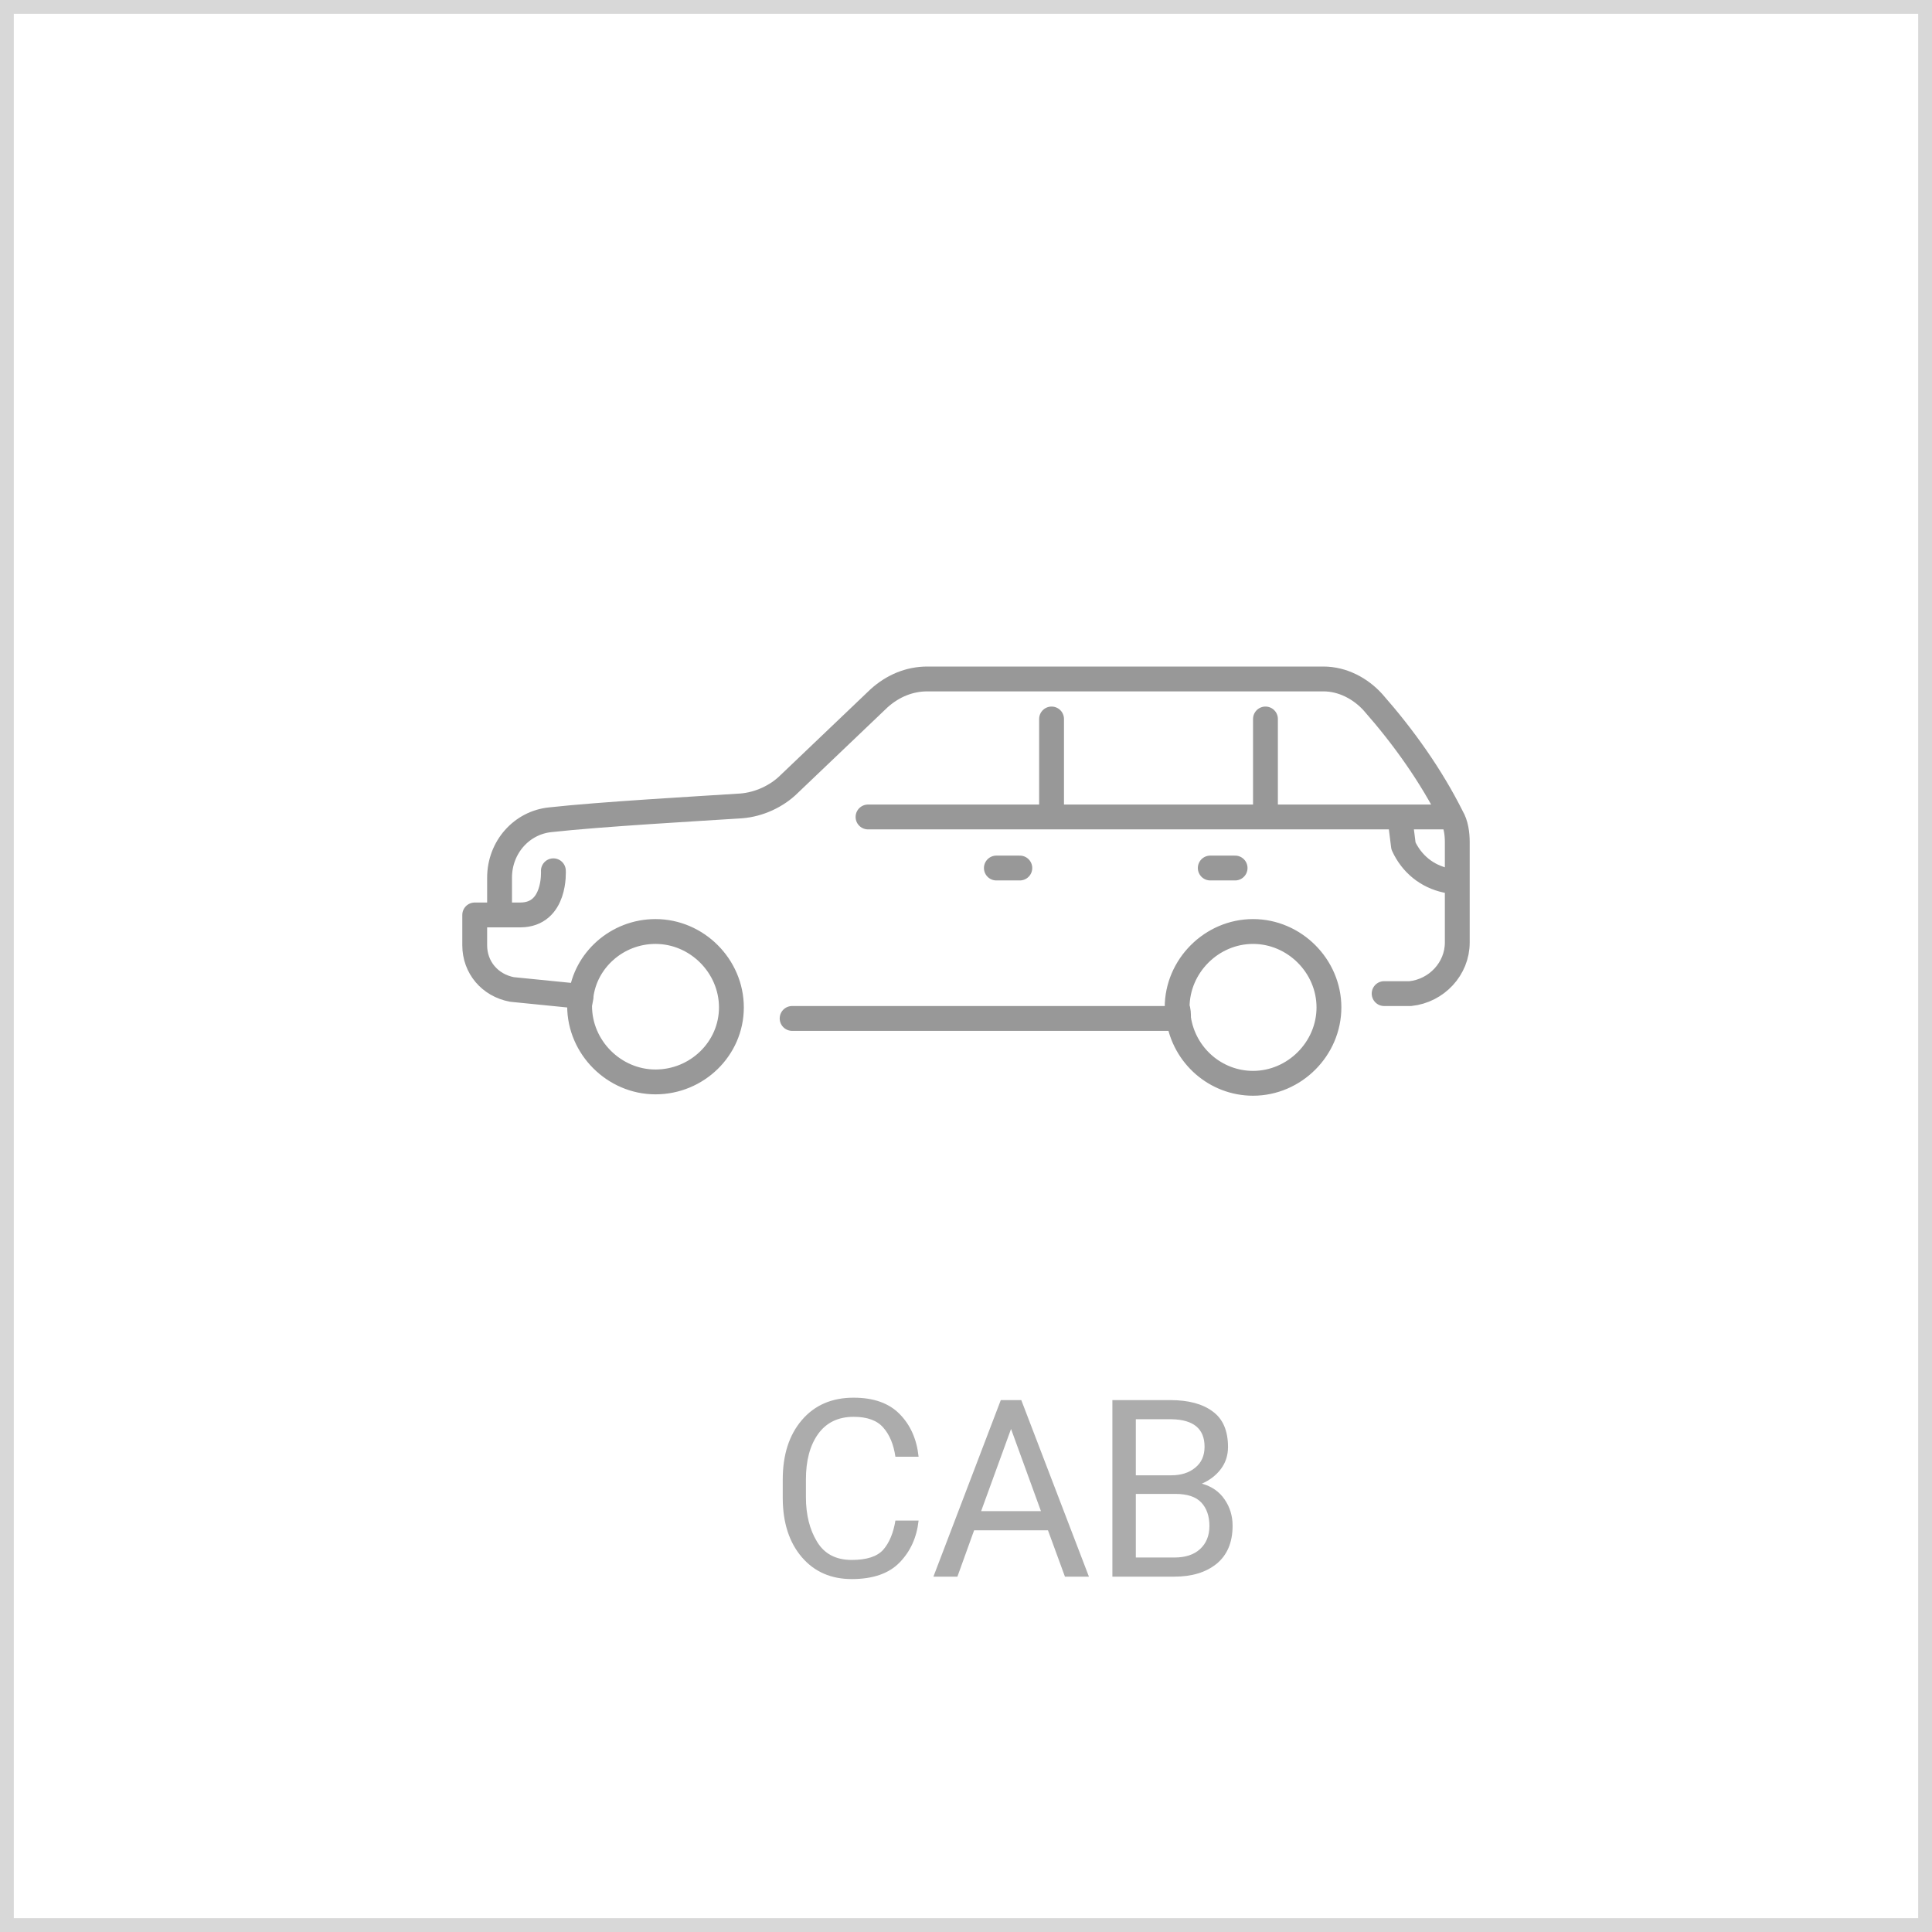
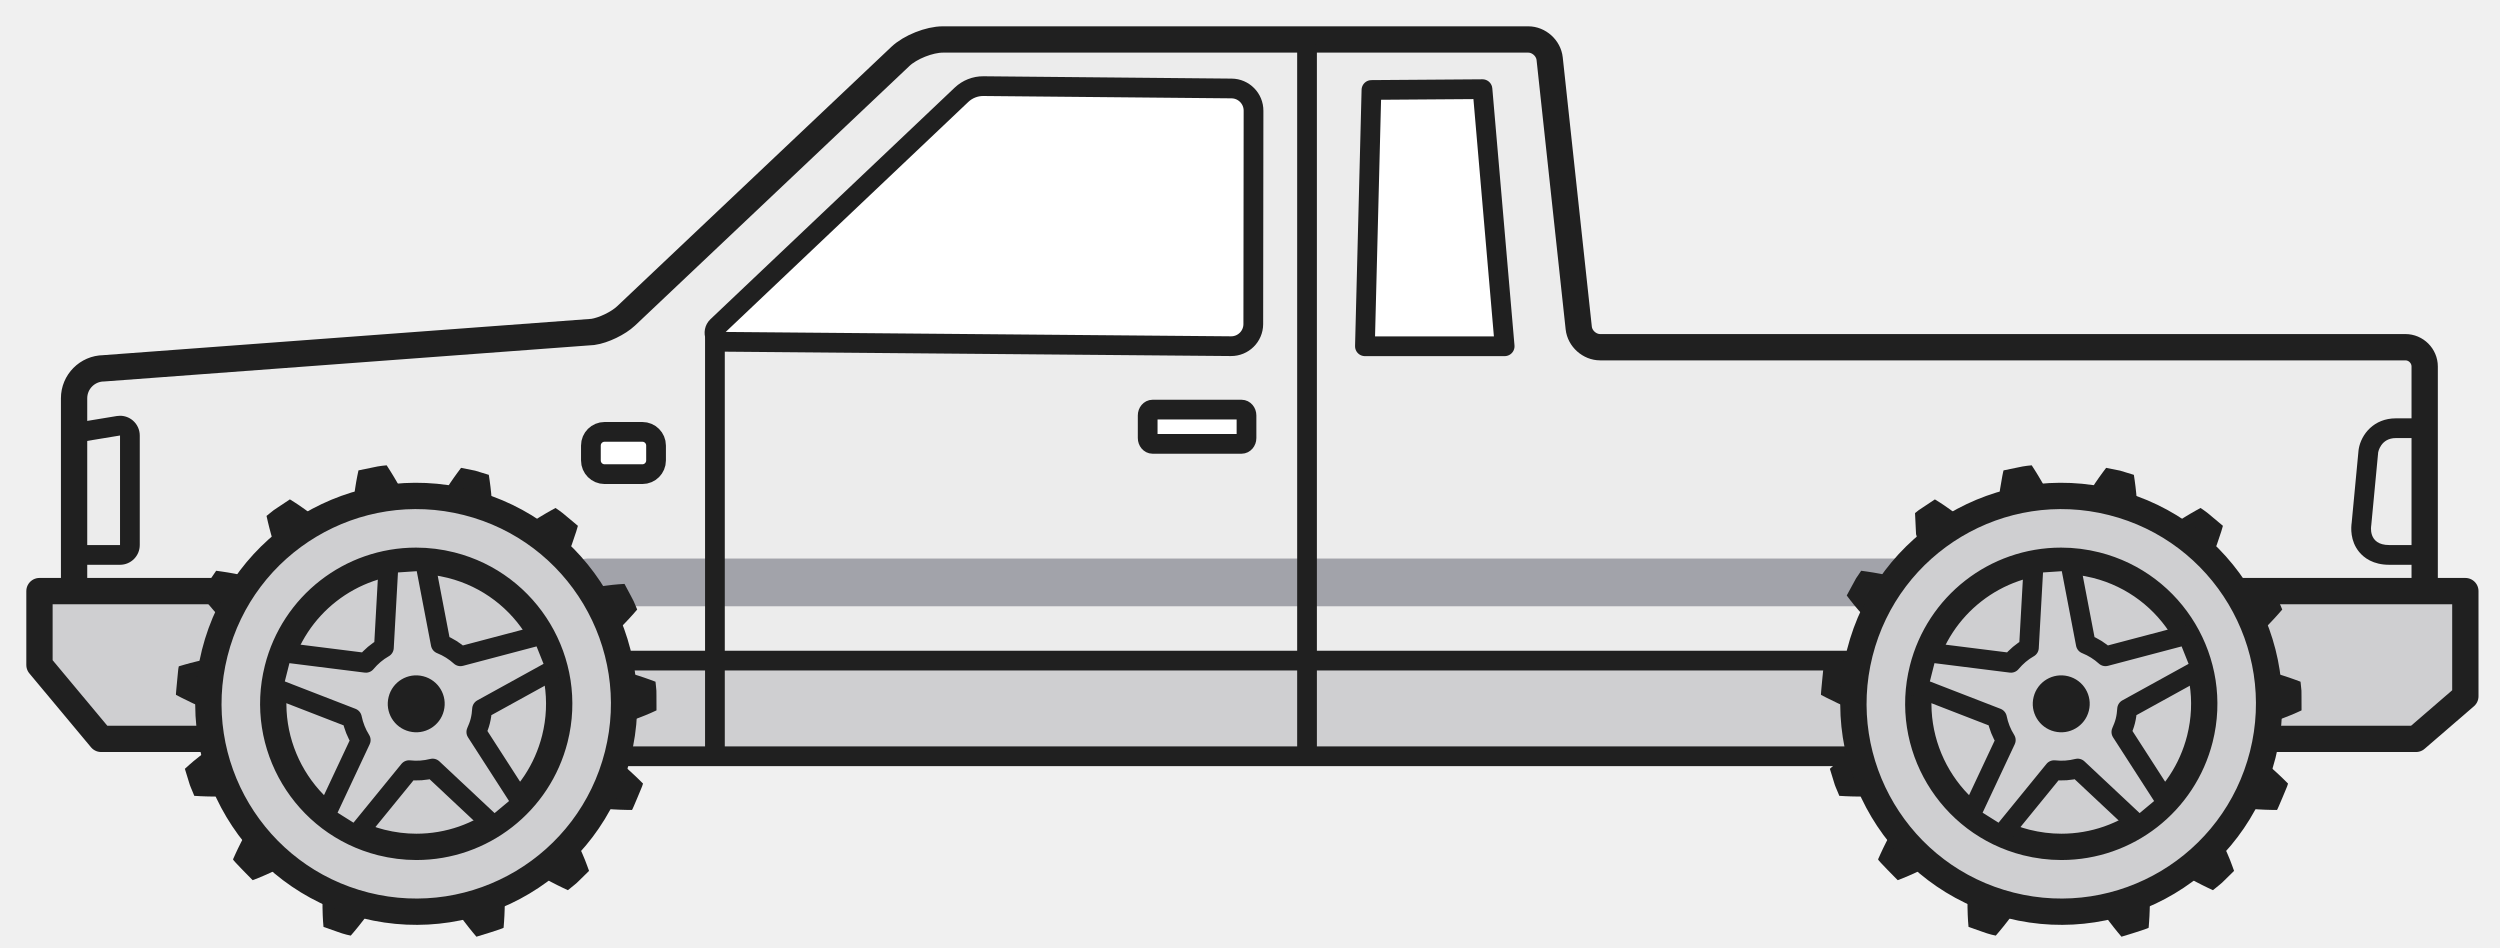
- <svg xmlns="http://www.w3.org/2000/svg" width="112px" height="112px" viewBox="0 0 112 112" version="1.1">
-   <defs />
+ <svg xmlns="http://www.w3.org/2000/svg" width="95px" height="36px" viewBox="0 0 95 36" version="1.1">
  <g id="Page-1" stroke="none" stroke-width="1" fill="none" fill-rule="evenodd">
-     <g id="Body-Type" transform="translate(-24, -224)">
-       <g id="Box---Body-Type" transform="translate(24, 224)">
-         <rect id="Rectangle" stroke="#D8D8D8" stroke-width="0.8" fill="#FFFFFF" x="0.4" y="0.4" width="111.2" height="111.2" />
-         <g id="Box-Text" transform="translate(2.4, 78.4)" stroke-width="1">
-           <g id="TEXT">
-             <rect id="white-bg" fill="#FFFFFF" x="0" y="0" width="107" height="16.8" />
-             <text font-family="Roboto-Regular, Roboto" font-size="14.4" font-weight="normal" fill="#989898">
-               <tspan x="56" y="13" text-anchor="middle">CAB</tspan>
-             </text>
-             <g id="color-/-grey" style="mix-blend-mode: overlay;" fill="#989898">
-               <rect id="color" x="0" y="0" width="107.128" height="17.2" />
-             </g>
-           </g>
-         </g>
-         <g id="SUV-icon" transform="translate(25.6, 38.4)" stroke-width="1">
-           <g id="Group">
-             <rect id="white-bg" fill="#FFFFFF" x="0" y="0" width="60.8" height="25.6" />
-             <path d="M32.16,11.92 L33.52,11.92 M44.56,11.92 L46,11.92 M54.64,19.2 L56.16,19.2 C57.68,19.04 58.88,17.76 58.88,16.24 L58.88,10.4 C58.88,9.92 58.8,9.36 58.56,8.96 C57.36,6.56 55.76,4.32 54,2.32 C53.28,1.52 52.24,0.96 51.12,0.96 L28.16,0.96 C27.12,0.96 26.16,1.36 25.36,2.08 L20.16,7.04 C19.44,7.76 18.4,8.24 17.36,8.32 C14.88,8.48 9.2,8.8 6.32,9.12 C4.64,9.28 3.36,10.72 3.36,12.48 L3.36,14.64 L1.92,14.64 L1.92,16.4 C1.92,17.68 2.8,18.72 4.08,18.96 L8.08,19.36 M42.72,20.64 L20.32,20.64" id="Shape" stroke="#000000" stroke-width="1.44" stroke-linecap="round" stroke-linejoin="round" />
-             <path d="M8.08,19.36 C8.08,19.52 8,19.76 8,19.92 C8,22.32 10,24.32 12.4,24.32 C14.8,24.32 16.8,22.4 16.8,20 C16.8,17.6 14.8,15.6 12.4,15.6 C10.16,15.6 8.32,17.28 8.08,19.36 M42.72,20.64 C43.04,22.8 44.88,24.4 47.04,24.4 C49.44,24.4 51.44,22.4 51.44,20 C51.44,17.6 49.44,15.6 47.04,15.6 C44.64,15.6 42.64,17.6 42.64,20 C42.72,20.16 42.72,20.4 42.72,20.64 M24.72,8.96 L58.24,8.96 M35.36,3.28 L35.36,8.8 M47.76,3.28 L47.76,8.8 M6.48,12.08 C6.48,12.08 6.64,14.64 4.56,14.64 L3.44,14.64 M58.24,12.64 C57.12,12.4 56.24,11.68 55.76,10.64 L55.6,9.36" id="Shape" stroke="#000000" stroke-width="1.44" stroke-linecap="round" stroke-linejoin="round" />
-             <g id="color-/-grey" style="mix-blend-mode: screen;" fill="#989898">
-               <rect id="color" x="0" y="0" width="61.073" height="26.306" />
-             </g>
-           </g>
-         </g>
+     <g id="Car-Model-Icons---Greyscale" transform="translate(-268, -109)">
+       <g id="Group-131" transform="translate(269, 110)">
+         <path d="M21.528,11.613 C21.928,11.557 22.496,11.283 22.789,11.006 L33.217,1.142 C33.591,0.789 34.317,0.5 34.831,0.5 L57.074,0.5 C57.478,0.5 57.844,0.829 57.887,1.231 L58.992,11.464 C59.035,11.865 59.401,12.194 59.805,12.194 L90.404,12.194 C90.807,12.194 91.138,12.525 91.138,12.928 L91.138,21.38 C91.138,21.784 91.255,22.115 91.396,22.115 L91.722,22.115 C92.049,22.115 92.351,21.694 92.351,21.967 C92.351,22.238 89.232,25.708 89.232,25.708 C88.962,26.009 88.41,26.255 88.006,26.255 L2.874,26.255 C2.469,26.255 2.096,25.927 2.044,25.526 L1.808,23.733 C1.756,23.332 1.758,22.676 1.815,22.277 L1.815,14.135 C1.815,13.511 2.317,13.004 2.941,12.996 L21.528,11.613 Z" id="Fill-1" fill="#ECECEC" />
+         <path d="M21.528,11.613 C21.928,11.557 22.496,11.283 22.789,11.006 L33.217,1.142 C33.591,0.789 34.317,0.5 34.831,0.5 L57.074,0.5 C57.478,0.5 57.844,0.829 57.887,1.231 L58.992,11.464 C59.035,11.865 59.401,12.194 59.805,12.194 L90.404,12.194 C90.807,12.194 91.138,12.525 91.138,12.928 L91.138,21.38 C91.138,21.784 91.255,22.115 91.396,22.115 L91.722,22.115 C92.049,22.115 92.351,21.694 92.351,21.967 C92.351,22.238 89.232,25.708 89.232,25.708 C88.962,26.009 88.41,26.255 88.006,26.255 L2.874,26.255 C2.469,26.255 2.096,25.927 2.044,25.526 L1.808,23.733 C1.756,23.332 1.758,22.676 1.815,22.277 L1.815,14.135 C1.815,13.511 2.317,13.004 2.941,12.996 L21.528,11.613 Z" id="Stroke-3" stroke="#202020" />
+         <polygon id="Fill-5" fill="#E5E53C" points="69.319 24.736 25.844 24.736 20.119 26.181 71.108 26.181" />
+         <path d="M20.817,21.542 C20.817,21.814 21.04,22.037 21.312,22.037 L73.916,22.037 C74.188,22.037 74.412,21.814 74.412,21.542 L74.412,20.721 C74.412,20.448 74.188,20.225 73.916,20.225 L21.312,20.225 C21.04,20.225 20.817,20.448 20.817,20.721 L20.817,21.542 Z" id="Fill-9" fill="#A2A3AA" />
+         <polygon id="Fill-11" fill="#CFCFD1" points="16.602 27.737 76.683 27.737 76.355 24.103 17.044 24.103" />
+         <polygon id="Stroke-13" stroke="#202020" stroke-width="0.75" stroke-linecap="round" stroke-linejoin="round" points="16.602 27.737 76.683 27.737 76.355 24.103 17.044 24.103" />
+         <polygon id="Fill-15" fill="#CFCFD1" points="75.977 27.077 90.808 27.077 92.683 25.459 92.683 21.462 75.648 21.462" />
+         <polygon id="Stroke-17" stroke="#202020" stroke-linecap="round" stroke-linejoin="round" points="75.977 27.077 90.808 27.077 92.683 25.459 92.683 21.462 75.648 21.462" />
+         <polygon id="Fill-19" fill="#CFCFD1" points="20.341 21.462 0.5 21.462 0.5 24.269 2.843 27.077 19.899 27.077" />
+         <polygon id="Stroke-21" stroke="#202020" stroke-linecap="round" stroke-linejoin="round" points="20.341 21.462 0.5 21.462 0.5 24.269 2.843 27.077 19.899 27.077" />
+         <path d="M3.561,14.799 C3.52,14.799 3.479,14.802 3.439,14.809 L1.996,15.047 C1.634,15.107 1.368,15.42 1.368,15.787 L1.368,19.712 C1.368,20.126 1.704,20.462 2.118,20.462 L3.561,20.462 C3.975,20.462 4.311,20.126 4.311,19.712 L4.311,15.549 C4.311,15.329 4.214,15.12 4.046,14.977 C3.91,14.861 3.737,14.799 3.561,14.799 M3.561,15.549 L3.561,19.712 L2.118,19.712 L2.118,15.787 L3.561,15.549" id="Fill-23" fill="#202020" />
+         <path d="M11.264,32.797 C11.264,32.797 11.379,32.852 11.551,32.932 C11.722,33.02 11.969,33.084 12.207,33.175 C12.444,33.273 12.698,33.307 12.882,33.359 C13.067,33.404 13.191,33.434 13.191,33.434 C13.191,33.434 12.998,33.721 12.782,33.999 C12.568,34.279 12.329,34.553 12.329,34.553 C12.329,34.553 12.263,34.538 12.164,34.516 C12.064,34.495 11.936,34.447 11.808,34.403 C11.55,34.313 11.293,34.222 11.293,34.222 C11.293,34.222 11.286,34.133 11.275,34.002 C11.266,33.87 11.259,33.684 11.256,33.507 C11.248,33.147 11.264,32.797 11.264,32.797" id="Fill-25" fill="#202020" />
+         <path d="M8.493,30.394 C8.493,30.394 8.573,30.493 8.694,30.642 C8.815,30.788 8.966,30.995 9.153,31.168 C9.333,31.347 9.503,31.539 9.657,31.653 C9.804,31.775 9.9,31.857 9.9,31.857 C9.9,31.857 9.594,32.019 9.267,32.168 C9.104,32.243 8.938,32.314 8.811,32.365 C8.684,32.417 8.601,32.447 8.601,32.447 C8.601,32.447 7.832,31.676 7.854,31.656 C7.854,31.656 7.999,31.322 8.16,31.008 C8.319,30.691 8.493,30.394 8.493,30.394" id="Fill-27" fill="#202020" />
+         <path d="M7.139,27.33 C7.139,27.33 7.165,27.455 7.202,27.642 C7.251,27.827 7.332,28.068 7.405,28.311 C7.484,28.553 7.596,28.783 7.664,28.961 C7.701,29.049 7.731,29.123 7.76,29.171 C7.786,29.22 7.801,29.248 7.801,29.248 C7.801,29.248 7.712,29.253 7.579,29.261 C7.443,29.267 7.268,29.271 7.094,29.269 C6.743,29.267 6.383,29.242 6.383,29.242 C6.383,29.242 6.357,29.178 6.318,29.084 C6.282,28.989 6.22,28.867 6.185,28.735 C6.105,28.475 6.025,28.215 6.025,28.215 C6.025,28.215 6.091,28.155 6.19,28.066 C6.288,27.978 6.422,27.864 6.567,27.753 C6.85,27.529 7.139,27.33 7.139,27.33" id="Fill-29" fill="#202020" />
+         <path d="M7.178,23.983 C7.178,23.983 7.154,24.108 7.116,24.296 C7.097,24.389 7.074,24.498 7.051,24.616 C7.04,24.733 7.028,24.86 7.016,24.988 C7.004,25.113 6.991,25.241 6.981,25.36 C6.972,25.479 6.979,25.59 6.979,25.684 L6.979,26.003 C6.979,26.003 6.657,25.877 6.332,25.726 C6.009,25.576 5.686,25.404 5.686,25.404 C5.686,25.404 5.684,25.335 5.697,25.233 C5.705,25.131 5.718,24.997 5.732,24.86 C5.744,24.726 5.758,24.59 5.768,24.488 C5.771,24.438 5.78,24.395 5.785,24.366 C5.791,24.337 5.795,24.32 5.795,24.32 C5.795,24.32 6.145,24.212 6.491,24.13 C6.836,24.044 7.178,23.983 7.178,23.983" id="Fill-31" fill="#202020" />
+         <path d="M8.605,20.954 C8.605,20.954 8.584,20.978 8.549,21.021 C8.517,21.067 8.473,21.133 8.419,21.212 C8.366,21.291 8.303,21.383 8.236,21.481 C8.167,21.578 8.096,21.684 8.041,21.799 C7.922,22.024 7.788,22.241 7.714,22.416 C7.64,22.593 7.59,22.71 7.59,22.71 C7.59,22.71 7.345,22.459 7.111,22.186 C6.87,21.912 6.664,21.628 6.664,21.628 C6.664,21.628 6.793,21.389 6.924,21.15 C6.957,21.09 6.99,21.03 7.02,20.974 C7.056,20.921 7.089,20.872 7.118,20.83 C7.175,20.746 7.214,20.689 7.214,20.689 C7.214,20.689 7.574,20.734 7.919,20.8 C8.091,20.832 8.262,20.87 8.389,20.898 C8.518,20.932 8.605,20.954 8.605,20.954" id="Fill-33" fill="#202020" />
+         <path d="M11.175,18.806 C11.175,18.806 11.062,18.866 10.894,18.956 C10.724,19.041 10.52,19.198 10.305,19.334 C10.196,19.399 10.096,19.479 10.005,19.556 C9.912,19.632 9.825,19.702 9.752,19.762 C9.678,19.823 9.616,19.872 9.573,19.908 C9.533,19.946 9.511,19.969 9.511,19.969 C9.511,19.969 9.482,19.885 9.438,19.759 C9.396,19.633 9.347,19.468 9.299,19.298 C9.204,18.959 9.128,18.605 9.128,18.605 C9.128,18.605 9.182,18.562 9.261,18.498 C9.3,18.466 9.347,18.429 9.397,18.389 C9.449,18.353 9.506,18.315 9.562,18.278 C9.788,18.127 10.016,17.976 10.016,17.976 C10.016,17.976 10.318,18.159 10.612,18.374 C10.904,18.584 11.175,18.806 11.175,18.806" id="Fill-35" fill="#202020" />
+         <path d="M14.399,17.907 C14.399,17.907 14.273,17.92 14.083,17.939 C13.894,17.964 13.638,17.971 13.391,18.035 C13.143,18.091 12.889,18.124 12.71,18.192 C12.527,18.248 12.406,18.285 12.406,18.285 C12.406,18.285 12.437,17.938 12.492,17.584 C12.518,17.407 12.549,17.228 12.576,17.094 C12.601,16.958 12.622,16.875 12.622,16.875 C12.622,16.875 12.888,16.821 13.155,16.765 C13.42,16.701 13.693,16.682 13.693,16.682 C13.693,16.682 13.893,16.985 14.069,17.292 C14.247,17.598 14.399,17.907 14.399,17.907" id="Fill-37" fill="#202020" />
+         <path d="M17.704,18.457 C17.704,18.457 17.675,18.445 17.624,18.423 C17.572,18.401 17.501,18.368 17.407,18.343 C17.225,18.287 16.981,18.212 16.738,18.138 C16.489,18.087 16.239,18.038 16.052,18 C15.958,17.978 15.879,17.973 15.823,17.968 C15.768,17.963 15.736,17.959 15.736,17.959 C15.736,17.959 15.781,17.883 15.848,17.768 C15.916,17.654 16.011,17.496 16.108,17.353 C16.303,17.063 16.521,16.778 16.521,16.778 L17.055,16.885 C17.315,16.964 17.575,17.044 17.575,17.044 C17.575,17.044 17.632,17.399 17.665,17.747 C17.683,17.917 17.691,18.103 17.697,18.235 C17.702,18.368 17.704,18.457 17.704,18.457" id="Fill-39" fill="#202020" />
+         <path d="M20.48,20.325 C20.48,20.325 20.391,20.234 20.257,20.098 C20.131,19.953 19.923,19.804 19.732,19.637 C19.544,19.464 19.323,19.335 19.168,19.224 C19.01,19.117 18.905,19.046 18.905,19.046 C18.905,19.046 19.186,18.846 19.488,18.661 C19.789,18.475 20.109,18.303 20.109,18.303 C20.109,18.303 20.339,18.45 20.542,18.632 C20.751,18.806 20.96,18.981 20.96,18.981 C20.96,18.981 20.938,19.064 20.897,19.196 C20.856,19.326 20.799,19.498 20.738,19.667 C20.618,20.005 20.48,20.325 20.48,20.325" id="Fill-41" fill="#202020" />
+         <path d="M22.229,23.182 C22.229,23.182 22.22,23.151 22.204,23.098 C22.184,23.045 22.152,22.973 22.116,22.885 C22.079,22.797 22.037,22.694 21.99,22.584 C21.946,22.473 21.897,22.355 21.833,22.245 C21.708,22.023 21.602,21.79 21.494,21.633 C21.388,21.474 21.317,21.368 21.317,21.368 C21.317,21.368 21.662,21.301 22.019,21.256 C22.377,21.205 22.731,21.188 22.731,21.188 C22.731,21.188 22.86,21.428 22.987,21.668 C23.055,21.787 23.111,21.911 23.148,22.006 C23.187,22.1 23.213,22.163 23.213,22.163 C23.213,22.163 22.979,22.439 22.734,22.691 C22.612,22.819 22.49,22.941 22.394,23.031 C22.295,23.121 22.229,23.182 22.229,23.182" id="Fill-43" fill="#202020" />
+         <path d="M22.617,26.505 C22.617,26.505 22.63,26.379 22.648,26.19 C22.668,25.999 22.65,25.744 22.654,25.49 C22.66,25.363 22.648,25.236 22.634,25.117 C22.621,24.999 22.609,24.889 22.599,24.794 C22.59,24.699 22.582,24.62 22.576,24.565 C22.565,24.51 22.559,24.479 22.559,24.479 C22.559,24.479 22.646,24.5 22.776,24.533 C22.9,24.567 23.068,24.615 23.235,24.669 C23.571,24.775 23.909,24.905 23.909,24.905 C23.909,24.905 23.916,24.974 23.927,25.075 C23.931,25.126 23.937,25.186 23.943,25.248 C23.944,25.313 23.944,25.381 23.945,25.448 C23.946,25.721 23.947,25.994 23.947,25.994 C23.947,25.994 23.631,26.146 23.288,26.273 C22.952,26.401 22.617,26.505 22.617,26.505" id="Fill-45" fill="#202020" />
+         <path d="M21.594,29.694 C21.594,29.694 21.654,29.582 21.744,29.415 C21.789,29.331 21.848,29.235 21.899,29.128 C21.945,29.017 21.993,28.899 22.043,28.782 C22.092,28.666 22.143,28.549 22.189,28.439 C22.224,28.323 22.256,28.218 22.283,28.127 C22.34,27.944 22.377,27.822 22.377,27.822 C22.377,27.822 22.649,28.038 22.912,28.277 C23.178,28.515 23.435,28.776 23.435,28.776 C23.435,28.776 23.429,28.793 23.42,28.82 C23.412,28.849 23.4,28.89 23.378,28.936 C23.339,29.03 23.286,29.155 23.234,29.282 C23.18,29.407 23.127,29.532 23.088,29.627 C23.051,29.721 23.016,29.779 23.016,29.779 C23.016,29.779 22.649,29.779 22.294,29.756 C21.937,29.736 21.594,29.694 21.594,29.694" id="Fill-47" fill="#202020" />
+         <path d="M19.329,32.159 C19.329,32.159 19.355,32.142 19.401,32.111 C19.45,32.083 19.512,32.033 19.586,31.972 C19.73,31.847 19.938,31.698 20.122,31.524 C20.302,31.344 20.487,31.169 20.619,31.031 C20.741,30.883 20.821,30.785 20.821,30.785 C20.821,30.785 20.981,31.098 21.125,31.43 C21.199,31.597 21.263,31.761 21.308,31.885 C21.352,32.01 21.384,32.094 21.384,32.094 L20.995,32.475 C20.901,32.575 20.789,32.653 20.712,32.72 C20.633,32.784 20.58,32.827 20.58,32.827 C20.58,32.827 20.251,32.678 19.941,32.513 C19.787,32.432 19.635,32.347 19.518,32.276 C19.405,32.206 19.329,32.159 19.329,32.159" id="Fill-49" fill="#202020" />
+         <path d="M16.241,33.457 L16.553,33.394 C16.743,33.367 16.983,33.278 17.226,33.207 C17.474,33.143 17.704,33.033 17.882,32.961 C18.058,32.888 18.176,32.839 18.176,32.839 C18.176,32.839 18.187,33.183 18.178,33.537 C18.169,33.89 18.137,34.252 18.137,34.252 C18.148,34.282 17.104,34.595 17.104,34.595 C17.104,34.595 17.046,34.529 16.959,34.422 C16.872,34.317 16.759,34.175 16.651,34.032 C16.433,33.747 16.241,33.457 16.241,33.457" id="Fill-51" fill="#202020" />
+         <path d="M12.883,33.403 C8.655,32.335 6.093,28.041 7.16,23.812 C8.228,19.583 12.521,17.02 16.749,18.087 C20.979,19.155 23.54,23.449 22.474,27.678 C21.405,31.907 17.112,34.471 12.883,33.403" id="Fill-53" fill="#CFCFD1" />
+         <path d="M12.883,33.403 C8.655,32.335 6.093,28.041 7.16,23.812 C8.228,19.583 12.521,17.02 16.749,18.087 C20.979,19.155 23.54,23.449 22.474,27.678 C21.405,31.907 17.112,34.471 12.883,33.403 Z" id="Stroke-55" stroke="#202020" stroke-linecap="round" stroke-linejoin="round" />
+         <path d="M14.822,31.181 C17.309,31.181 19.473,29.492 20.084,27.075 C20.817,24.169 19.051,21.209 16.145,20.476 C15.707,20.365 15.258,20.309 14.81,20.309 C12.323,20.309 10.159,21.997 9.549,24.415 C8.816,27.32 10.582,30.28 13.486,31.014 C13.926,31.124 14.375,31.181 14.821,31.181 L14.822,31.181 Z" id="Fill-57" fill="#CFCFD1" />
+         <path d="M14.822,31.181 C17.309,31.181 19.473,29.492 20.084,27.075 C20.817,24.169 19.051,21.209 16.145,20.476 C15.707,20.365 15.258,20.309 14.81,20.309 C12.323,20.309 10.159,21.997 9.549,24.415 C8.816,27.32 10.582,30.28 13.486,31.014 C13.926,31.124 14.375,31.181 14.821,31.181 L14.822,31.181 Z" id="Stroke-59" stroke="#202020" stroke-linecap="round" stroke-linejoin="round" />
+         <path d="M17.25,26.401 C17.289,26.248 17.309,26.094 17.318,25.943 L20.126,24.395 L19.614,23.116 L16.498,23.939 C16.281,23.743 16.031,23.584 15.748,23.471 L15.142,20.309 L13.767,20.401 L13.588,23.612 C13.328,23.759 13.099,23.955 12.904,24.187 L9.716,23.787 L9.378,25.124 L12.374,26.285 C12.436,26.585 12.547,26.868 12.708,27.123 L11.347,30.023 L12.514,30.756 L14.545,28.266 C14.852,28.301 15.152,28.277 15.439,28.204 L17.78,30.398 L18.839,29.515 L17.1,26.816 C17.159,26.683 17.214,26.547 17.25,26.401" id="Fill-61" fill="#CFCFD1" />
+         <path d="M17.25,26.401 C17.289,26.248 17.309,26.094 17.318,25.943 L20.126,24.395 L19.614,23.116 L16.498,23.939 C16.281,23.743 16.031,23.584 15.748,23.471 L15.142,20.309 L13.767,20.401 L13.588,23.612 C13.328,23.759 13.099,23.955 12.904,24.187 L9.716,23.787 L9.378,25.124 L12.374,26.285 C12.436,26.585 12.547,26.868 12.708,27.123 L11.347,30.023 L12.514,30.756 L14.545,28.266 C14.852,28.301 15.152,28.277 15.439,28.204 L17.78,30.398 L18.839,29.515 L17.1,26.816 C17.159,26.683 17.214,26.547 17.25,26.401 Z" id="Stroke-63" stroke="#202020" stroke-width="0.75" stroke-linecap="round" stroke-linejoin="round" />
+         <path d="M14.552,26.794 C13.972,26.648 13.621,26.061 13.768,25.482 C13.913,24.901 14.501,24.55 15.081,24.697 C15.661,24.843 16.012,25.431 15.865,26.011 C15.72,26.59 15.131,26.941 14.552,26.794" id="Fill-65" fill="#202020" />
+         <path d="M73.774,32.797 C73.774,32.797 73.889,32.852 74.062,32.932 C74.232,33.02 74.48,33.084 74.717,33.175 C74.954,33.273 75.209,33.307 75.392,33.359 C75.578,33.404 75.702,33.434 75.702,33.434 C75.702,33.434 75.509,33.721 75.293,33.999 C75.079,34.279 74.84,34.553 74.84,34.553 C74.84,34.553 74.774,34.538 74.674,34.516 C74.575,34.495 74.447,34.447 74.318,34.403 C74.061,34.313 73.804,34.222 73.804,34.222 C73.804,34.222 73.796,34.133 73.786,34.002 C73.776,33.87 73.77,33.684 73.766,33.507 C73.759,33.147 73.774,32.797 73.774,32.797" id="Fill-67" fill="#202020" />
+         <path d="M71.005,30.394 C71.005,30.394 71.085,30.493 71.205,30.642 C71.327,30.788 71.478,30.995 71.665,31.168 C71.845,31.347 72.015,31.539 72.168,31.653 C72.315,31.775 72.412,31.857 72.412,31.857 C72.412,31.857 72.106,32.019 71.778,32.168 C71.616,32.243 71.45,32.314 71.323,32.365 C71.196,32.417 71.113,32.447 71.113,32.447 C71.113,32.447 70.344,31.676 70.366,31.656 C70.366,31.656 70.511,31.322 70.671,31.008 C70.83,30.691 71.005,30.394 71.005,30.394" id="Fill-69" fill="#202020" />
+         <path d="M69.65,27.33 C69.65,27.33 69.675,27.455 69.713,27.642 C69.761,27.827 69.843,28.068 69.916,28.311 C69.995,28.553 70.107,28.783 70.175,28.961 C70.212,29.049 70.242,29.123 70.27,29.171 C70.296,29.22 70.312,29.248 70.312,29.248 C70.312,29.248 70.223,29.253 70.089,29.261 C69.954,29.267 69.779,29.271 69.604,29.269 C69.254,29.267 68.894,29.242 68.894,29.242 C68.894,29.242 68.868,29.178 68.829,29.084 C68.792,28.989 68.73,28.867 68.695,28.735 C68.615,28.475 68.535,28.215 68.535,28.215 L68.701,28.066 C68.799,27.978 68.933,27.864 69.078,27.753 C69.361,27.529 69.65,27.33 69.65,27.33" id="Fill-71" fill="#202020" />
+         <path d="M69.688,23.983 C69.688,23.983 69.664,24.108 69.626,24.296 C69.608,24.389 69.585,24.498 69.562,24.616 C69.55,24.733 69.539,24.86 69.527,24.988 C69.514,25.113 69.502,25.241 69.491,25.36 C69.483,25.479 69.49,25.59 69.489,25.684 C69.49,25.875 69.49,26.003 69.49,26.003 C69.49,26.003 69.167,25.877 68.843,25.726 C68.52,25.576 68.197,25.404 68.197,25.404 C68.197,25.404 68.195,25.335 68.207,25.233 C68.216,25.131 68.229,24.997 68.242,24.86 C68.255,24.726 68.268,24.59 68.279,24.488 C68.282,24.438 68.291,24.395 68.296,24.366 C68.302,24.337 68.305,24.32 68.305,24.32 C68.305,24.32 68.656,24.212 69.001,24.13 C69.347,24.044 69.688,23.983 69.688,23.983" id="Fill-73" fill="#202020" />
+         <path d="M71.117,20.954 C71.117,20.954 71.096,20.978 71.06,21.021 C71.029,21.067 70.985,21.133 70.931,21.212 C70.878,21.291 70.815,21.383 70.748,21.481 C70.679,21.578 70.608,21.684 70.552,21.799 C70.434,22.024 70.3,22.241 70.225,22.416 C70.151,22.593 70.102,22.71 70.102,22.71 C70.102,22.71 69.857,22.459 69.623,22.186 C69.382,21.912 69.176,21.628 69.176,21.628 C69.176,21.628 69.305,21.389 69.436,21.15 C69.469,21.09 69.501,21.03 69.532,20.974 C69.567,20.921 69.601,20.872 69.63,20.83 C69.687,20.746 69.725,20.689 69.725,20.689 C69.725,20.689 70.086,20.734 70.43,20.8 C70.603,20.832 70.774,20.87 70.901,20.898 C71.03,20.932 71.117,20.954 71.117,20.954" id="Fill-75" fill="#202020" />
+         <path d="M71.771,18.498 C71.811,18.466 71.858,18.429 71.907,18.389 C71.959,18.353 72.016,18.315 72.073,18.278 C72.299,18.127 72.526,17.977 72.526,17.977 C72.526,17.977 72.829,18.159 73.122,18.374 C73.415,18.584 73.685,18.806 73.685,18.806 C73.685,18.806 73.573,18.866 73.404,18.956 C73.234,19.041 73.031,19.198 72.816,19.334 C72.707,19.399 72.607,19.479 72.516,19.556 C72.423,19.632 72.336,19.702 72.263,19.762 C72.189,19.823 72.127,19.873 72.084,19.908 C72.044,19.946 72.022,19.969 72.022,19.969 C72.022,19.969 71.993,19.885 71.949,19.759 C71.907,19.633 71.858,19.468 71.81,19.298" id="Fill-77" fill="#202020" />
+         <path d="M76.911,17.907 C76.911,17.907 76.784,17.92 76.595,17.939 C76.406,17.964 76.15,17.971 75.903,18.035 C75.654,18.091 75.401,18.124 75.222,18.192 C75.039,18.248 74.918,18.285 74.918,18.285 C74.918,18.285 74.948,17.938 75.003,17.584 C75.03,17.407 75.061,17.228 75.087,17.094 C75.112,16.958 75.134,16.875 75.134,16.875 C75.134,16.875 75.4,16.821 75.667,16.765 C75.932,16.701 76.205,16.682 76.205,16.682 C76.205,16.682 76.405,16.985 76.58,17.292 C76.759,17.598 76.911,17.907 76.911,17.907" id="Fill-79" fill="#202020" />
+         <path d="M80.216,18.457 C80.216,18.457 80.187,18.445 80.136,18.423 C80.084,18.401 80.012,18.368 79.919,18.343 C79.737,18.287 79.493,18.212 79.25,18.138 C79,18.087 78.75,18.038 78.563,18 C78.47,17.978 78.391,17.973 78.335,17.968 C78.279,17.963 78.248,17.959 78.248,17.959 C78.248,17.959 78.293,17.883 78.36,17.768 C78.428,17.654 78.523,17.496 78.62,17.353 C78.815,17.063 79.033,16.778 79.033,16.778 L79.567,16.885 C79.826,16.964 80.087,17.044 80.087,17.044 C80.087,17.044 80.144,17.399 80.177,17.747 C80.195,17.917 80.202,18.103 80.209,18.235 C80.213,18.368 80.216,18.457 80.216,18.457" id="Fill-81" fill="#202020" />
+         <path d="M82.992,20.325 C82.992,20.325 82.902,20.234 82.769,20.098 C82.643,19.953 82.435,19.804 82.244,19.637 C82.055,19.464 81.835,19.335 81.68,19.224 C81.522,19.117 81.417,19.046 81.417,19.046 C81.417,19.046 81.698,18.846 82,18.661 C82.301,18.475 82.62,18.303 82.62,18.303 C82.62,18.303 82.851,18.45 83.054,18.632 C83.263,18.806 83.471,18.981 83.471,18.981 C83.471,18.981 83.45,19.064 83.408,19.196 C83.367,19.326 83.31,19.498 83.25,19.667 C83.13,20.005 82.992,20.325 82.992,20.325" id="Fill-83" fill="#202020" />
+         <path d="M84.741,23.182 C84.741,23.182 84.731,23.151 84.716,23.098 C84.696,23.045 84.663,22.973 84.628,22.885 C84.591,22.797 84.548,22.694 84.502,22.584 C84.458,22.473 84.409,22.355 84.344,22.245 C84.22,22.023 84.114,21.79 84.006,21.633 C83.9,21.474 83.829,21.368 83.829,21.368 C83.829,21.368 84.173,21.301 84.53,21.256 C84.889,21.205 85.243,21.188 85.243,21.188 C85.243,21.188 85.371,21.428 85.499,21.668 C85.567,21.787 85.622,21.911 85.66,22.006 C85.699,22.1 85.725,22.163 85.725,22.163 C85.725,22.163 85.49,22.439 85.246,22.691 C85.124,22.819 85.002,22.941 84.906,23.031 C84.806,23.121 84.741,23.182 84.741,23.182" id="Fill-85" fill="#202020" />
+         <path d="M85.129,26.505 C85.129,26.505 85.142,26.379 85.159,26.19 C85.179,25.999 85.162,25.744 85.166,25.49 C85.171,25.363 85.159,25.236 85.146,25.117 C85.132,24.999 85.12,24.889 85.111,24.794 C85.102,24.699 85.094,24.62 85.087,24.565 C85.077,24.51 85.071,24.479 85.071,24.479 C85.071,24.479 85.157,24.5 85.287,24.533 C85.412,24.567 85.579,24.615 85.747,24.669 C86.083,24.775 86.42,24.905 86.42,24.905 C86.42,24.905 86.428,24.974 86.438,25.075 C86.443,25.126 86.449,25.186 86.455,25.248 C86.456,25.313 86.456,25.381 86.457,25.448 C86.457,25.721 86.459,25.994 86.459,25.994 C86.459,25.994 86.143,26.146 85.8,26.273 C85.464,26.401 85.129,26.505 85.129,26.505" id="Fill-87" fill="#202020" />
+         <path d="M84.104,29.694 C84.104,29.694 84.165,29.582 84.255,29.415 C84.3,29.331 84.359,29.235 84.41,29.128 C84.455,29.017 84.504,28.899 84.553,28.782 C84.603,28.666 84.653,28.549 84.7,28.439 C84.734,28.323 84.767,28.218 84.794,28.127 C84.851,27.944 84.888,27.822 84.888,27.822 C84.888,27.822 85.159,28.038 85.423,28.277 C85.689,28.515 85.945,28.776 85.945,28.776 C85.945,28.776 85.94,28.793 85.931,28.82 C85.923,28.849 85.91,28.89 85.889,28.936 C85.85,29.03 85.797,29.155 85.745,29.282 C85.691,29.407 85.638,29.532 85.598,29.627 C85.561,29.721 85.526,29.779 85.526,29.779 C85.526,29.779 85.16,29.779 84.804,29.756 C84.448,29.736 84.104,29.694 84.104,29.694" id="Fill-89" fill="#202020" />
+         <path d="M81.84,32.159 C81.84,32.159 81.867,32.142 81.913,32.111 C81.961,32.083 82.024,32.033 82.097,31.972 C82.242,31.847 82.45,31.698 82.634,31.524 C82.814,31.344 82.999,31.169 83.13,31.031 C83.252,30.883 83.333,30.785 83.333,30.785 C83.333,30.785 83.493,31.098 83.637,31.43 C83.711,31.597 83.775,31.761 83.819,31.885 C83.864,32.01 83.895,32.094 83.895,32.094 C83.895,32.094 83.701,32.284 83.507,32.475 C83.413,32.575 83.301,32.653 83.224,32.72 C83.145,32.784 83.092,32.827 83.092,32.827 C83.092,32.827 82.763,32.678 82.453,32.513 C82.299,32.432 82.146,32.347 82.03,32.276 C81.916,32.206 81.84,32.159 81.84,32.159" id="Fill-91" fill="#202020" />
+         <path d="M78.753,33.457 L79.065,33.394 C79.255,33.367 79.495,33.278 79.738,33.207 C79.985,33.143 80.216,33.033 80.393,32.961 C80.569,32.888 80.687,32.839 80.687,32.839 C80.687,32.839 80.699,33.183 80.69,33.537 C80.681,33.89 80.649,34.252 80.649,34.252 C80.659,34.282 79.616,34.595 79.616,34.595 C79.616,34.595 79.558,34.529 79.471,34.422 C79.384,34.317 79.271,34.175 79.163,34.032 C78.945,33.747 78.753,33.457 78.753,33.457" id="Fill-93" fill="#202020" />
+         <path d="M75.394,33.403 C71.165,32.335 68.605,28.041 69.671,23.812 C70.74,19.583 75.032,17.02 79.26,18.087 C83.49,19.155 86.052,23.449 84.984,27.678 C83.916,31.907 79.624,34.471 75.394,33.403" id="Fill-95" fill="#CFCFD1" />
+         <path d="M75.394,33.403 C71.165,32.335 68.605,28.041 69.671,23.812 C70.74,19.583 75.032,17.02 79.26,18.087 C83.49,19.155 86.052,23.449 84.984,27.678 C83.916,31.907 79.624,34.471 75.394,33.403 Z" id="Stroke-97" stroke="#202020" stroke-linecap="round" stroke-linejoin="round" />
+         <path d="M77.333,31.181 C79.821,31.181 81.985,29.492 82.596,27.075 C83.329,24.169 81.562,21.209 78.657,20.476 C78.218,20.365 77.77,20.309 77.322,20.309 C74.835,20.309 72.671,21.997 72.061,24.415 C71.327,27.32 73.094,30.28 75.997,31.014 C76.437,31.124 76.886,31.181 77.333,31.181" id="Fill-99" fill="#CFCFD1" />
+         <path d="M77.333,31.181 C79.821,31.181 81.985,29.492 82.596,27.075 C83.329,24.169 81.562,21.209 78.657,20.476 C78.218,20.365 77.77,20.309 77.322,20.309 C74.835,20.309 72.671,21.997 72.061,24.415 C71.327,27.32 73.094,30.28 75.997,31.014 C76.437,31.124 76.886,31.181 77.333,31.181 Z" id="Stroke-101" stroke="#202020" stroke-linecap="round" stroke-linejoin="round" />
+         <path d="M79.762,26.401 C79.801,26.248 79.821,26.094 79.83,25.943 L82.638,24.395 L82.126,23.116 L79.009,23.939 C78.793,23.743 78.542,23.584 78.26,23.471 L77.654,20.309 L76.279,20.401 L76.099,23.612 C75.839,23.759 75.611,23.955 75.416,24.187 L72.228,23.787 L71.89,25.124 L74.886,26.285 C74.947,26.585 75.058,26.868 75.22,27.123 L73.859,30.023 L75.026,30.756 L77.056,28.266 C77.364,28.301 77.664,28.277 77.951,28.204 L80.292,30.398 L81.351,29.515 L79.612,26.816 C79.671,26.683 79.725,26.547 79.762,26.401" id="Fill-103" fill="#CFCFD1" />
+         <path d="M79.762,26.401 C79.801,26.248 79.821,26.094 79.83,25.943 L82.638,24.395 L82.126,23.116 L79.009,23.939 C78.793,23.743 78.542,23.584 78.26,23.471 L77.654,20.309 L76.279,20.401 L76.099,23.612 C75.839,23.759 75.611,23.955 75.416,24.187 L72.228,23.787 L71.89,25.124 L74.886,26.285 C74.947,26.585 75.058,26.868 75.22,27.123 L73.859,30.023 L75.026,30.756 L77.056,28.266 C77.364,28.301 77.664,28.277 77.951,28.204 L80.292,30.398 L81.351,29.515 L79.612,26.816 C79.671,26.683 79.725,26.547 79.762,26.401 Z" id="Stroke-105" stroke="#202020" stroke-width="0.75" stroke-linecap="round" stroke-linejoin="round" />
+         <path d="M77.062,26.794 C76.483,26.648 76.131,26.061 76.278,25.482 C76.424,24.901 77.012,24.55 77.592,24.697 C78.171,24.843 78.523,25.431 78.376,26.011 C78.23,26.59 77.642,26.941 77.062,26.794" id="Fill-107" fill="#202020" />
+         <path d="M46.625,11.321 C46.621,11.785 46.242,12.159 45.777,12.155 L26.487,11.988 C26.183,11.986 26.035,11.613 26.256,11.401 L35.538,2.601 C35.76,2.39 36.062,2.27 36.369,2.273 L45.799,2.362 C46.264,2.366 46.637,2.746 46.634,3.211 L46.625,11.321 Z" id="Fill-109" fill="#FFFFFF" />
+         <path d="M46.625,11.321 C46.621,11.785 46.242,12.159 45.777,12.155 L26.487,11.988 C26.183,11.986 26.035,11.613 26.256,11.401 L35.538,2.601 C35.76,2.39 36.062,2.27 36.369,2.273 L45.799,2.362 C46.264,2.366 46.637,2.746 46.634,3.211 L46.625,11.321 Z" id="Stroke-111" stroke="#202020" stroke-width="0.75" stroke-linecap="round" stroke-linejoin="round" />
+         <polygon id="Fill-113" fill="#FFFFFF" points="51.115 2.419 55.334 2.388 56.177 12.158 50.867 12.158" />
+         <polygon id="Stroke-115" stroke="#202020" stroke-width="0.75" stroke-linecap="round" stroke-linejoin="round" points="51.115 2.419 55.334 2.388 56.177 12.158 50.867 12.158" />
+         <path d="M42.612,15.645 C42.612,15.767 42.696,15.867 42.799,15.867 L46.178,15.867 C46.282,15.867 46.367,15.767 46.367,15.645 L46.367,14.787 C46.367,14.665 46.282,14.565 46.178,14.565 L42.799,14.565 C42.696,14.565 42.612,14.665 42.612,14.787 L42.612,15.645 Z" id="Fill-117" fill="#FFFFFF" />
+         <path d="M42.612,15.645 C42.612,15.767 42.696,15.867 42.799,15.867 L46.178,15.867 C46.282,15.867 46.367,15.767 46.367,15.645 L46.367,14.787 C46.367,14.665 46.282,14.565 46.178,14.565 L42.799,14.565 C42.696,14.565 42.612,14.665 42.612,14.787 L42.612,15.645 Z" id="Stroke-119" stroke="#202020" stroke-width="0.75" stroke-linecap="round" stroke-linejoin="round" />
+         <path d="M21.974,17.018 L23.411,17.018 C23.697,17.018 23.93,16.785 23.93,16.498 L23.93,15.93 C23.93,15.644 23.697,15.411 23.411,15.411 L21.974,15.411 C21.687,15.411 21.454,15.644 21.454,15.93 L21.454,16.498 C21.454,16.785 21.687,17.018 21.974,17.018" id="Fill-121" fill="#FFFFFF" />
+         <path d="M21.974,17.018 L23.411,17.018 C23.697,17.018 23.93,16.785 23.93,16.498 L23.93,15.93 C23.93,15.644 23.697,15.411 23.411,15.411 L21.974,15.411 C21.687,15.411 21.454,15.644 21.454,15.93 L21.454,16.498 C21.454,16.785 21.687,17.018 21.974,17.018 Z" id="Stroke-123" stroke="#202020" stroke-width="0.75" stroke-linecap="round" stroke-linejoin="round" />
+         <path d="M90.786,14.897 L90.041,14.897 C89.211,14.897 88.728,15.499 88.632,16.059 C88.629,16.078 88.626,16.097 88.624,16.116 L88.364,18.862 C88.337,19.045 88.301,19.551 88.647,19.973 C88.83,20.196 89.177,20.462 89.792,20.462 L90.786,20.462 C91.2,20.462 91.536,20.126 91.536,19.712 L91.536,15.647 C91.536,15.233 91.2,14.897 90.786,14.897 M90.786,15.647 L90.786,19.712 L89.792,19.712 C88.957,19.712 89.108,18.959 89.108,18.959 L89.371,16.187 C89.371,16.187 89.465,15.647 90.041,15.647 L90.786,15.647" id="Fill-125" fill="#202020" />
+         <path d="M48.667,27.617 L48.667,0.836" id="Stroke-127" stroke="#202020" stroke-width="0.75" stroke-linecap="round" stroke-linejoin="round" />
+         <path d="M26.167,27.617 L26.167,11.867" id="Stroke-129" stroke="#202020" stroke-width="0.75" stroke-linecap="round" stroke-linejoin="round" />
      </g>
    </g>
  </g>
</svg>
